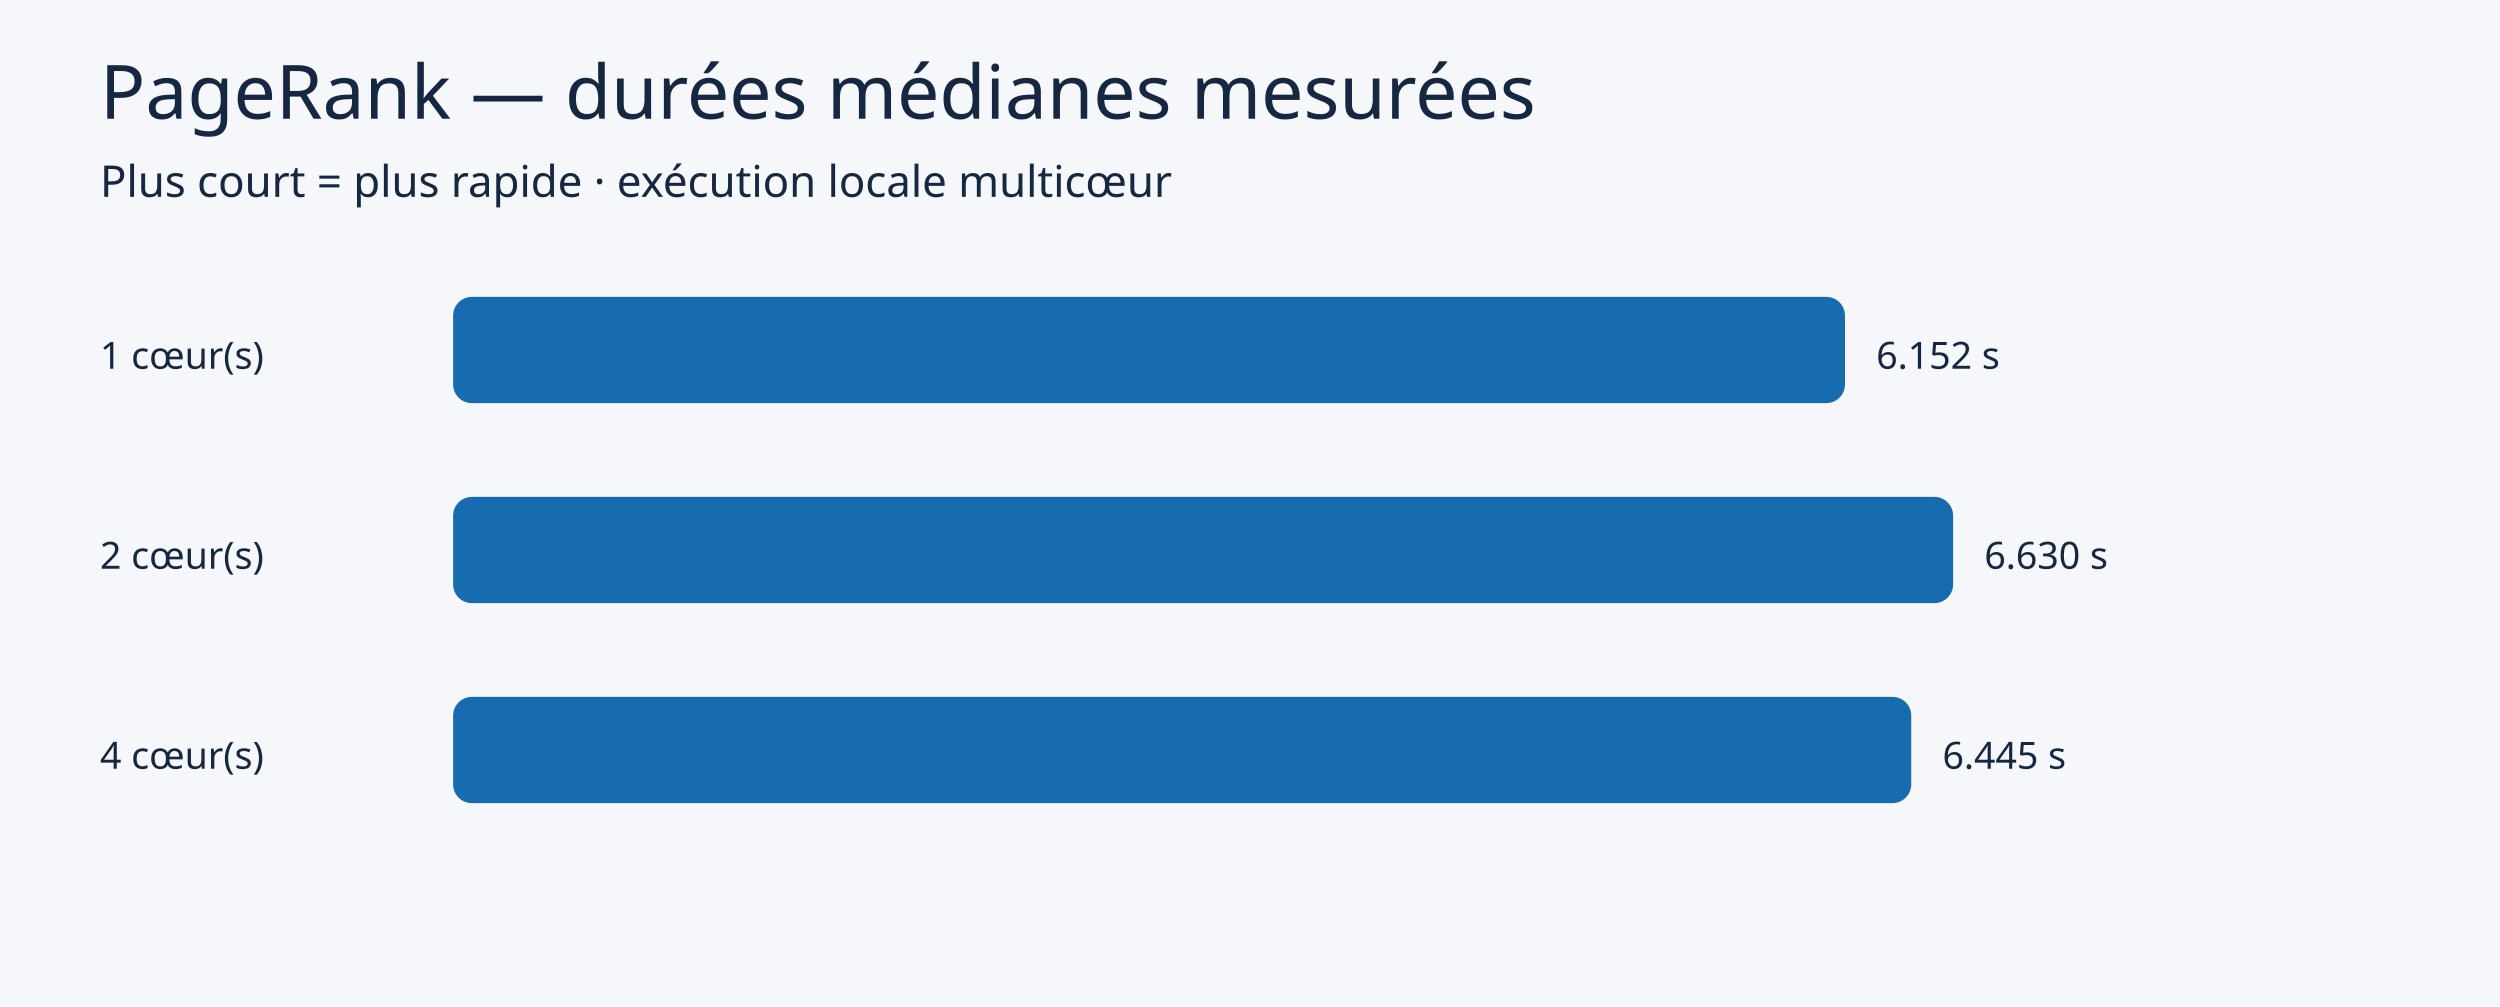
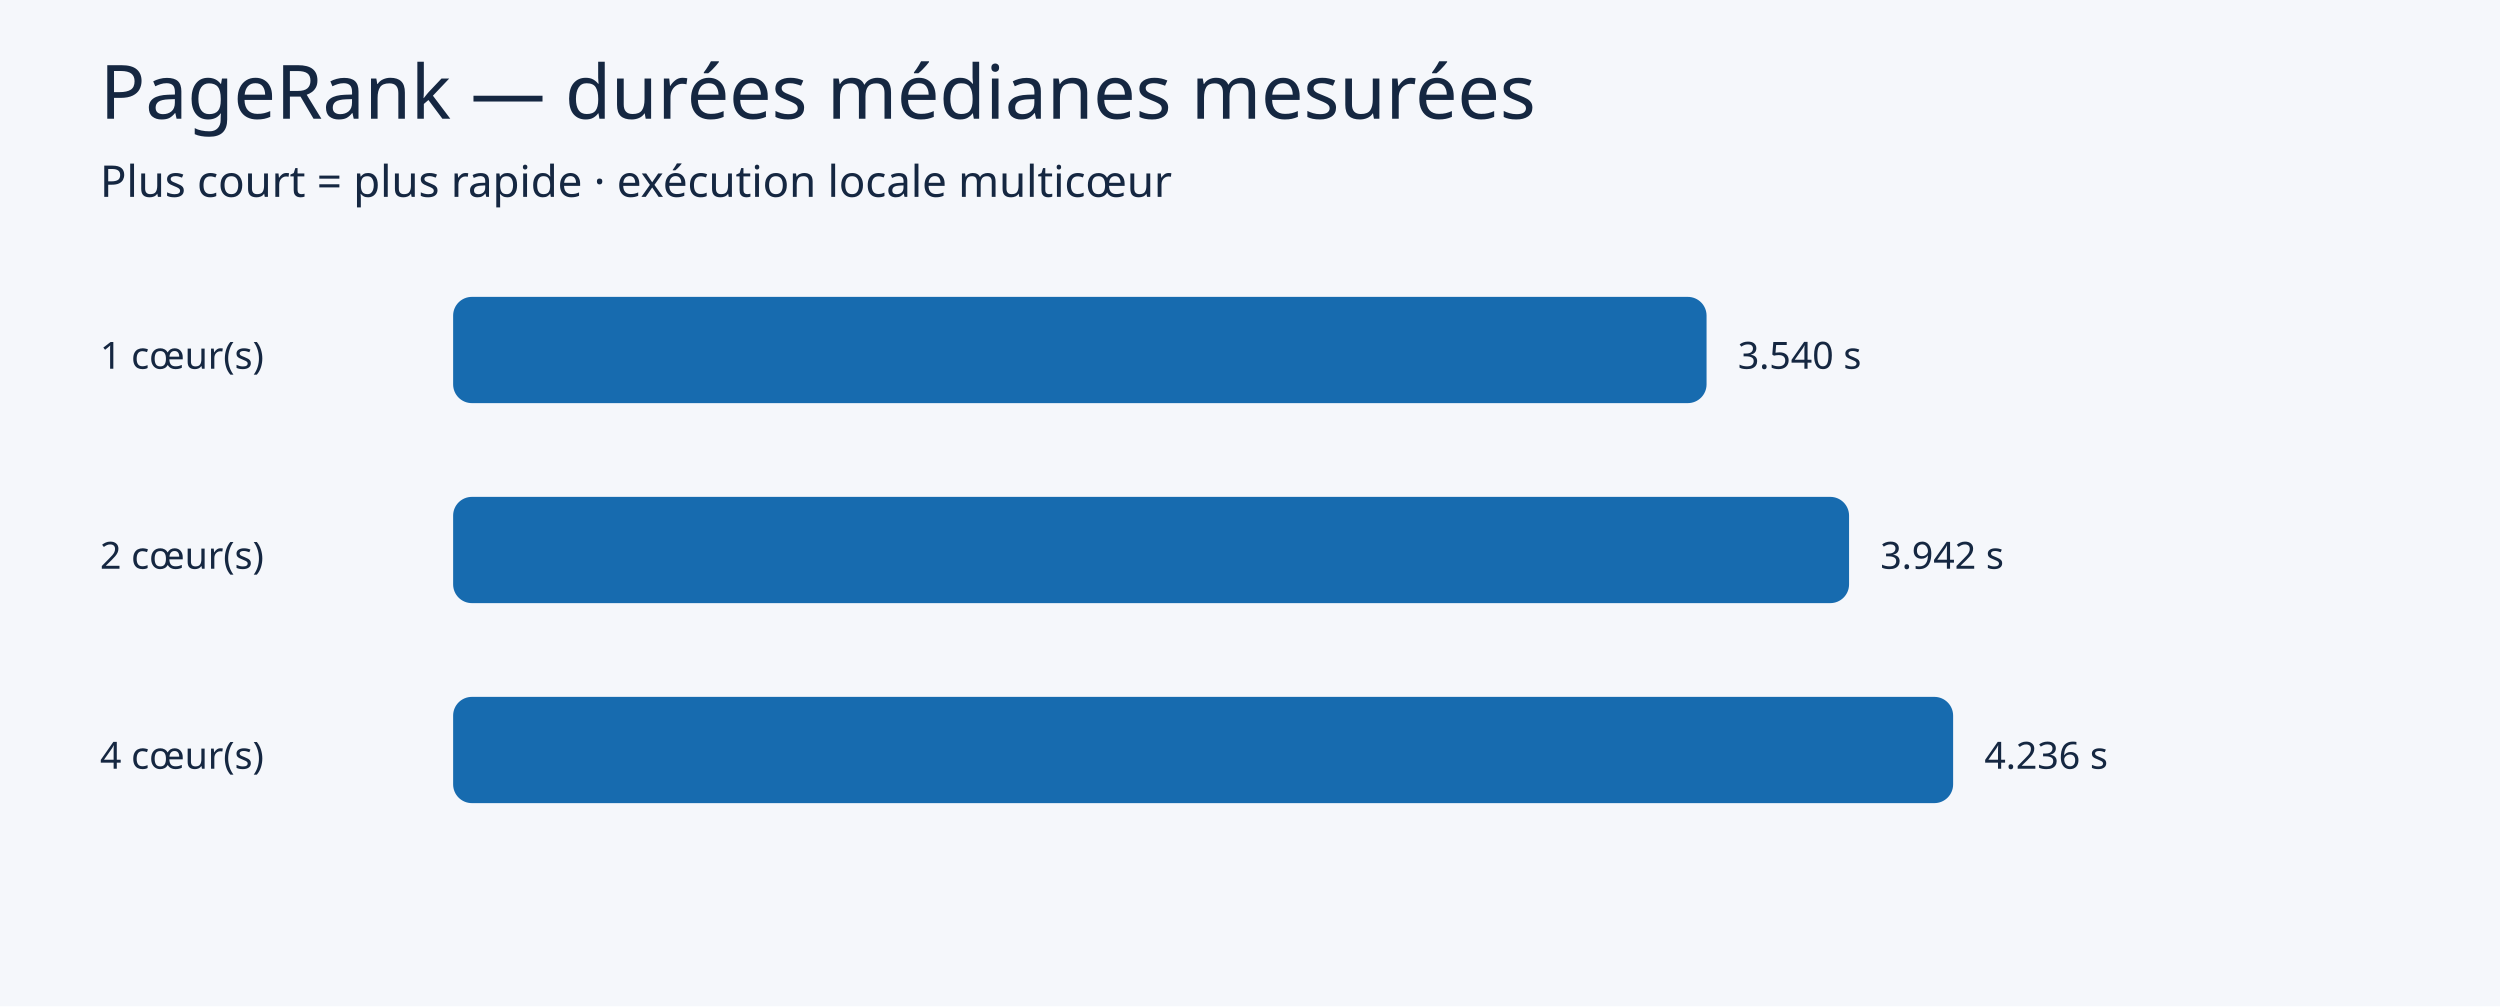
<svg xmlns="http://www.w3.org/2000/svg" width="800" height="322" viewBox="0 0 800 322">
  <rect width="100%" height="100%" fill="#f5f7fb" />
  <g font-family="sans-serif" fill="#152741">
    <text x="32" y="38" font-size="24">PageRank — durées médianes mesurées</text>
    <text x="32" y="63" font-size="14">Plus court = plus rapide · exécution locale multicœur</text>
    <text x="32" y="118">1 cœur(s)</text>
-     <rect x="145" y="95" width="445.4" height="34" rx="6" fill="#176baf" />
-     <text x="600.4" y="118">6.152 s</text>
+     <rect x="145" y="95" width="401.1" height="34" rx="6" fill="#176baf" />
+     <text x="556.1" y="118">3.540 s</text>
    <text x="32" y="182">2 cœur(s)</text>
-     <rect x="145" y="159" width="480.0" height="34" rx="6" fill="#176baf" />
-     <text x="635.0" y="182">6.630 s</text>
+     <rect x="145" y="159" width="446.7" height="34" rx="6" fill="#176baf" />
+     <text x="601.7" y="182">3.942 s</text>
    <text x="32" y="246">4 cœur(s)</text>
-     <rect x="145" y="223" width="466.6" height="34" rx="6" fill="#176baf" />
-     <text x="621.6" y="246">6.445 s</text>
+     <rect x="145" y="223" width="480.0" height="34" rx="6" fill="#176baf" />
+     <text x="635.0" y="246">4.236 s</text>
  </g>
</svg>
